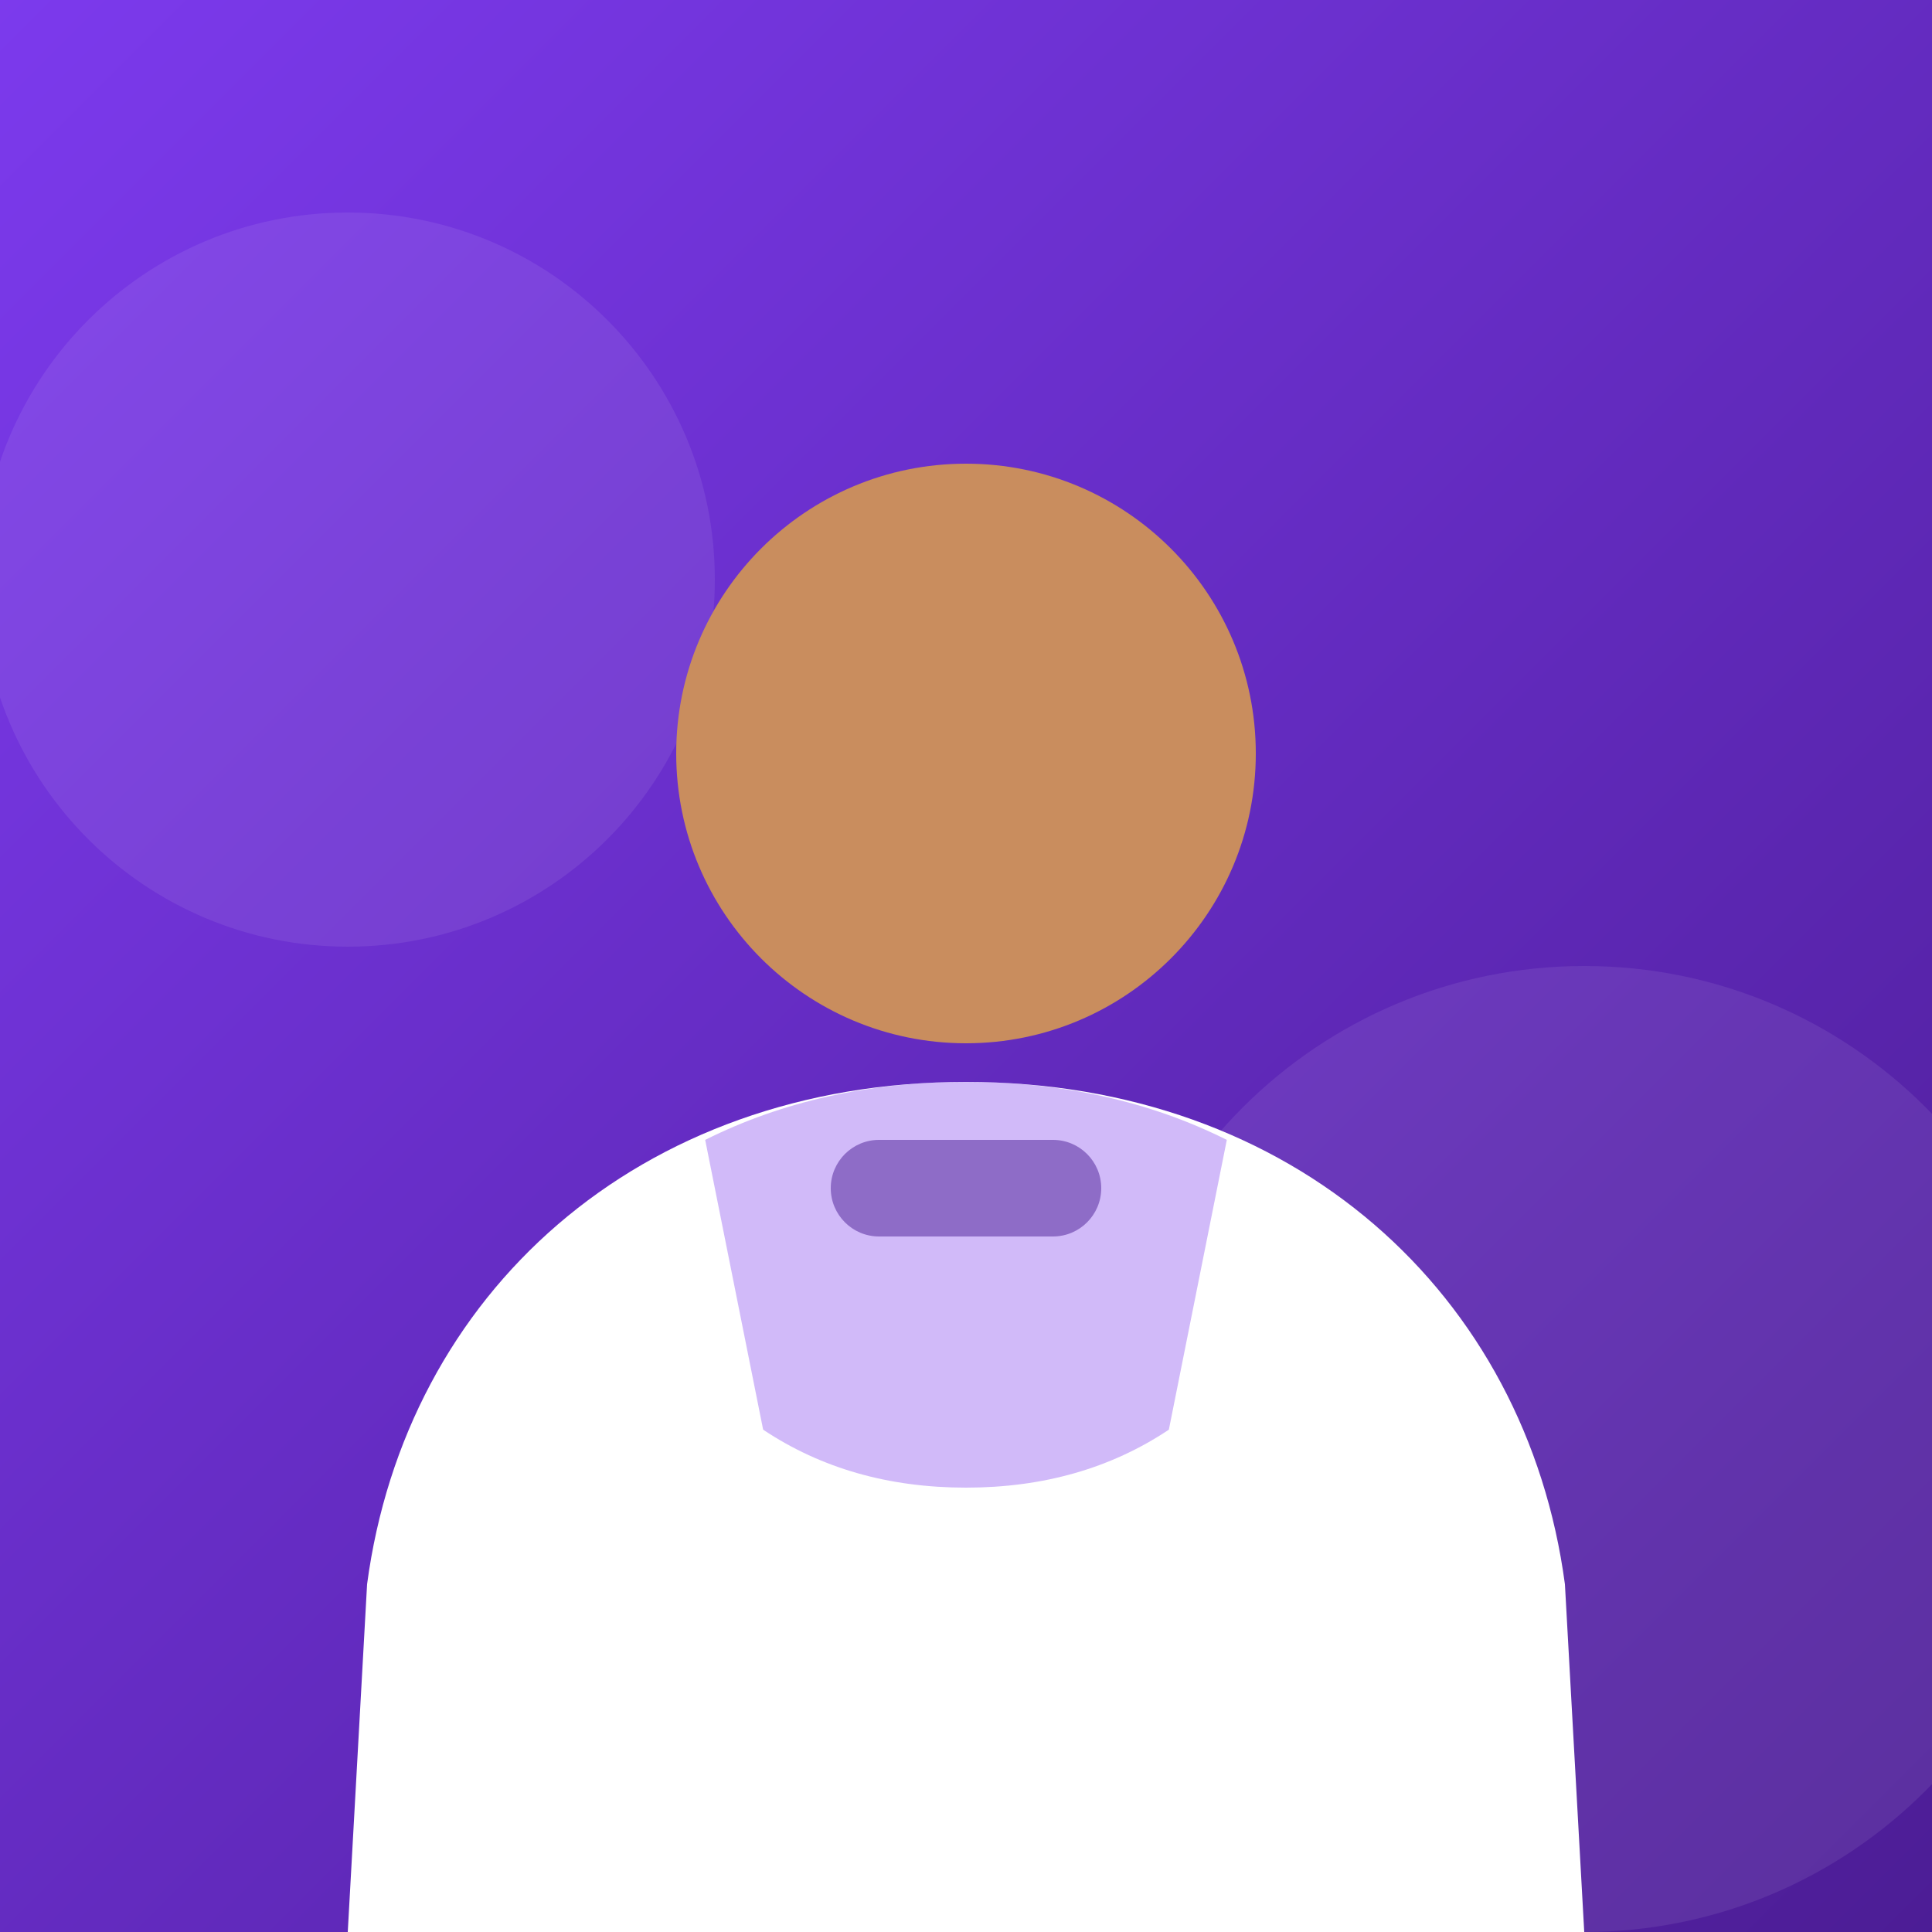
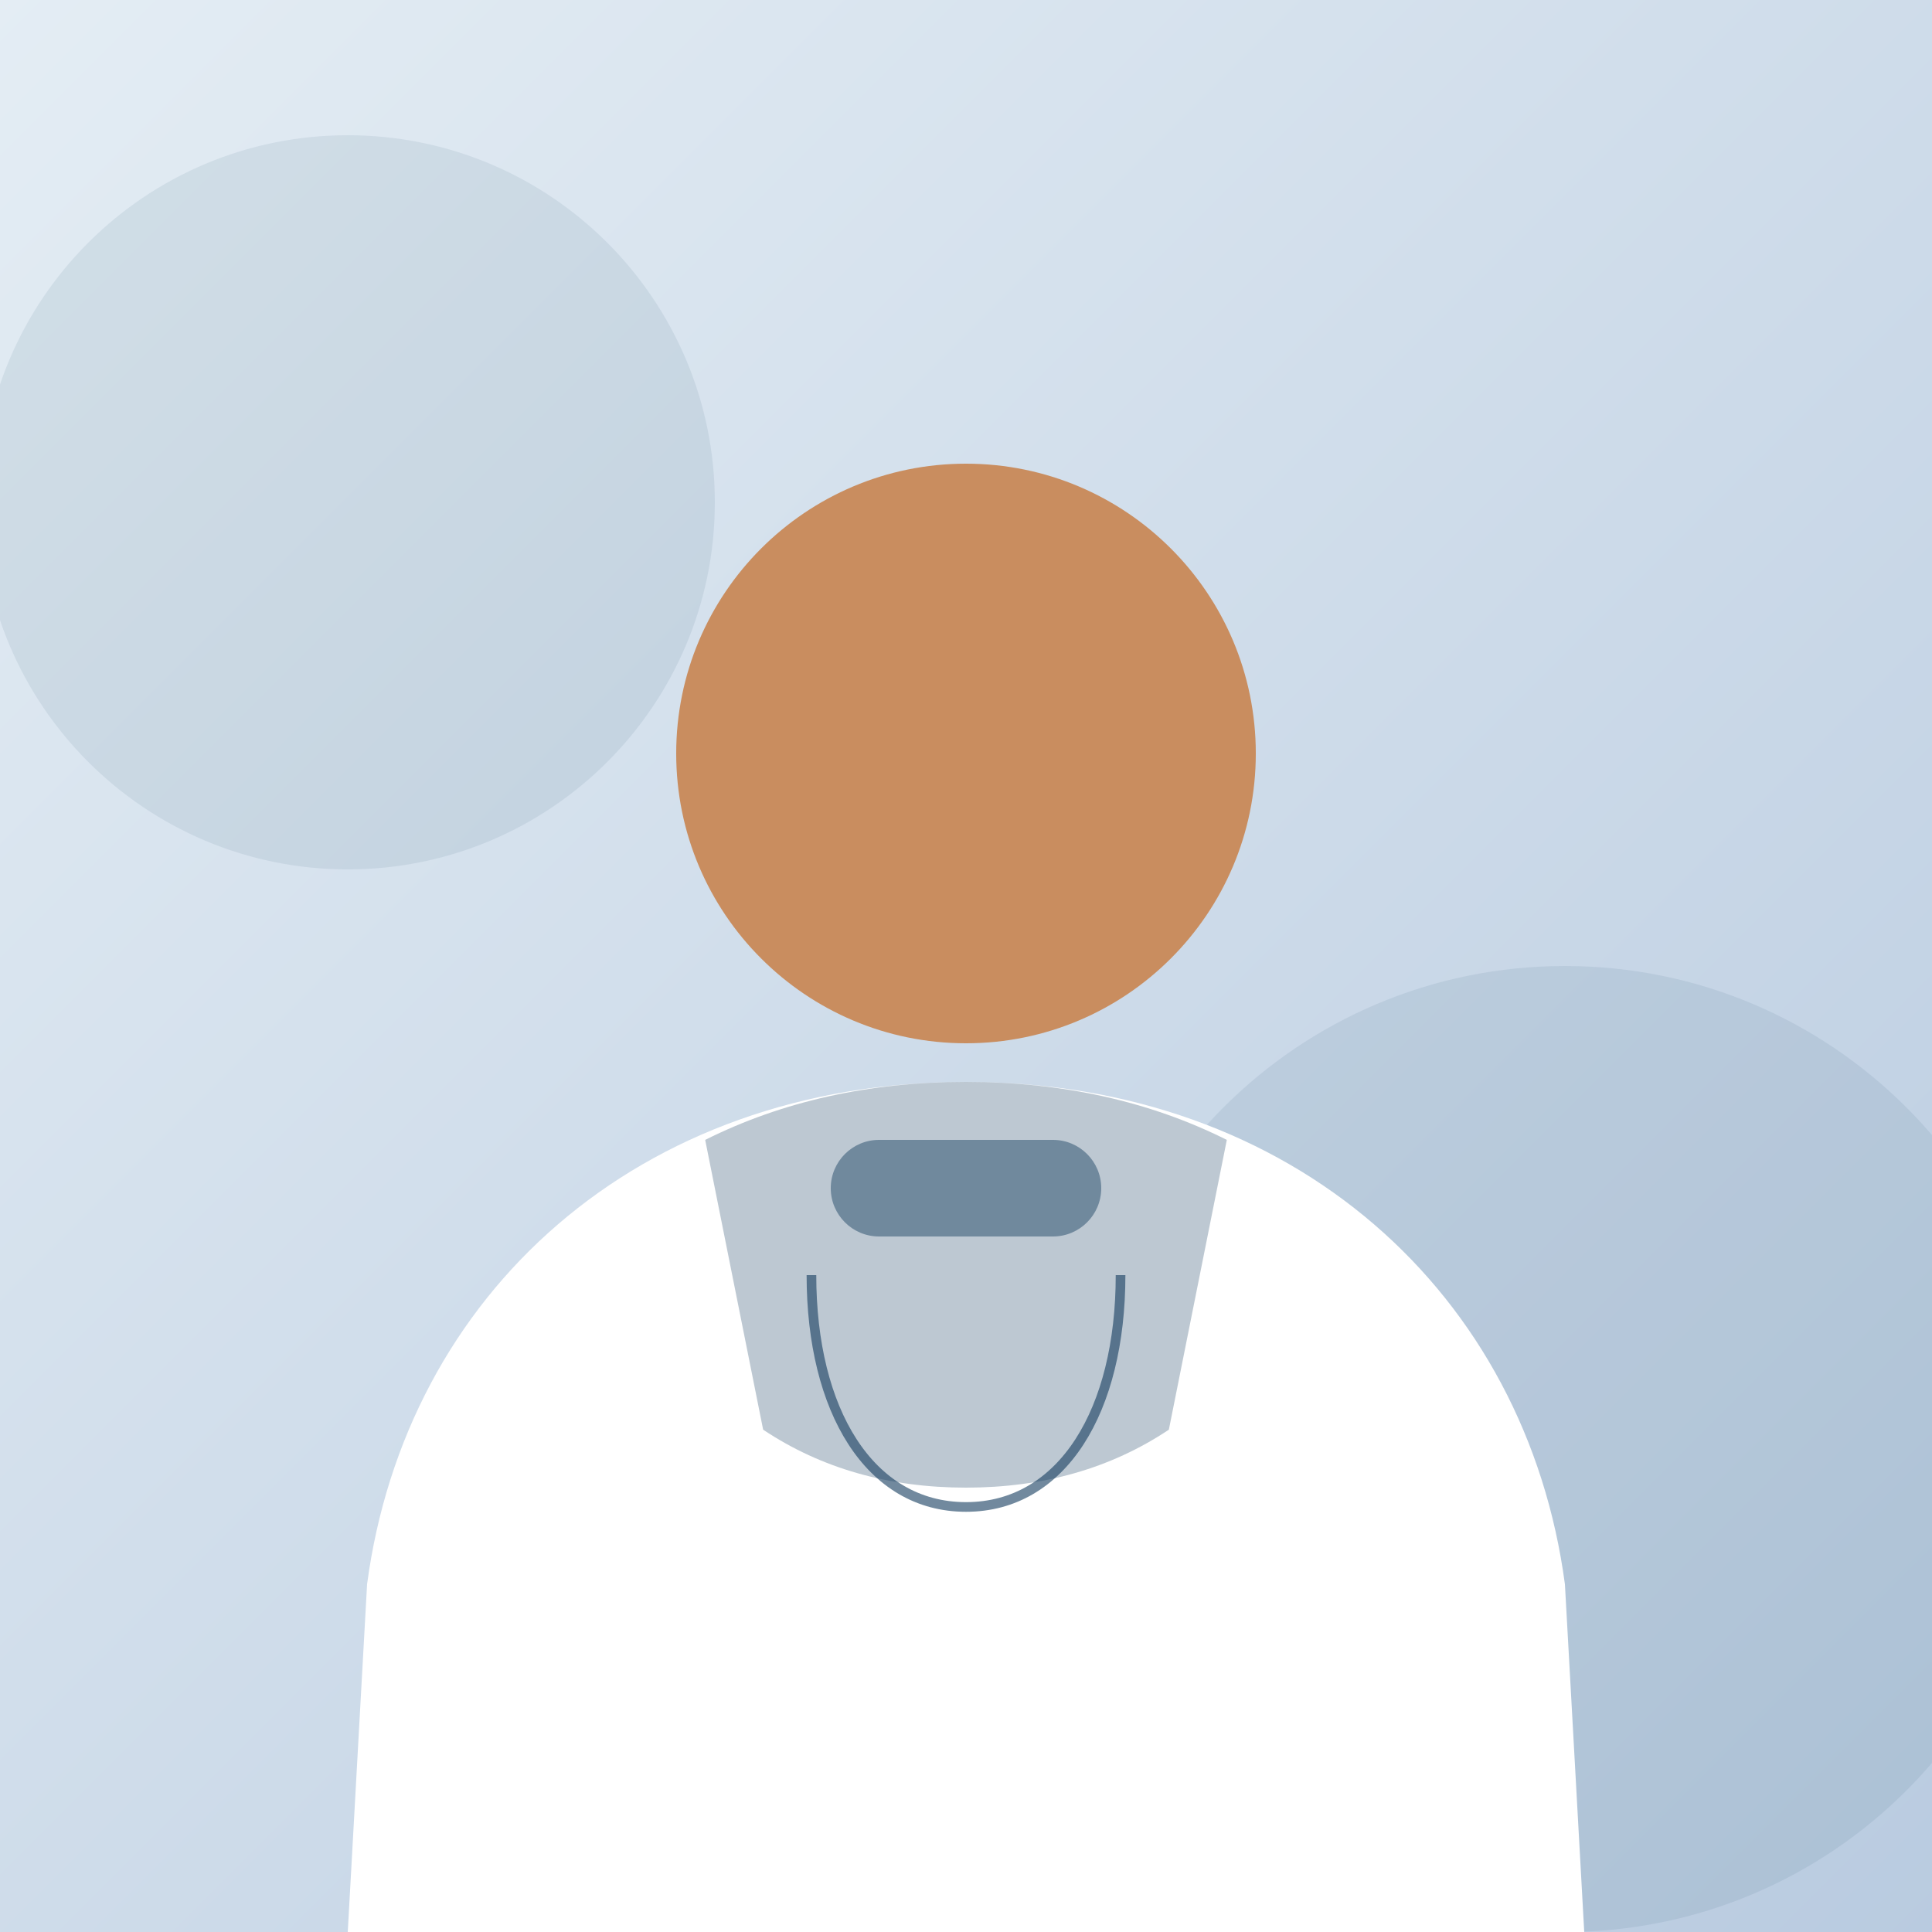
<svg xmlns="http://www.w3.org/2000/svg" viewBox="0 0 200 200" role="img" aria-label="Doctor portrait placeholder">
  <defs>
    <linearGradient id="bg3" x1="0" y1="0" x2="1" y2="1">
-       <stop offset="0" stop-color="#7c3aed" />
-       <stop offset="1" stop-color="#4c1d95" />
+       <stop offset="0" stop-color="#E4EDF4" />
+       <stop offset="1" stop-color="#B9CBE0" />
    </linearGradient>
  </defs>
  <rect width="200" height="200" fill="url(#bg3)" />
-   <circle cx="164" cy="150" r="50" fill="#ffffff" opacity="0.08" />
-   <circle cx="36" cy="60" r="38" fill="#ffffff" opacity="0.08" />
-   <circle cx="100" cy="78" r="30" fill="#c98d5e" />
+   <circle cx="162" cy="150" r="50" fill="#123B5D" opacity="0.08" />
+   <circle cx="36" cy="52" r="38" fill="#123B5D" opacity="0.08" />
+   <circle cx="100" cy="78" r="30" fill="#c98d5f" />
  <path d="M100 112c-34 0-58 22-62 52l-2 36h128l-2-36c-4-30-28-52-62-52z" fill="#ffffff" />
-   <path d="M100 112c-10 0-19 2-27 6l6 30c6 4 13 6 21 6s15-2 21-6l6-30c-8-4-17-6-27-6z" fill="#7c3aed" opacity="0.35" />
-   <rect x="86" y="118" width="28" height="10" rx="5" fill="#4c1d95" opacity="0.5" />
+   <path d="M100 112c-10 0-19 2-27 6l6 30c6 4 13 6 21 6s15-2 21-6l6-30c-8-4-17-6-27-6z" fill="#123B5D" opacity="0.28" />
+   <path d="M84 132c0 14 6 24 16 24s16-10 16-24" fill="none" stroke="#123B5D" strokeWidth="4" strokeLinecap="round" opacity="0.6" />
+   <rect x="86" y="118" width="28" height="10" rx="5" fill="#123B5D" opacity="0.45" />
</svg>
